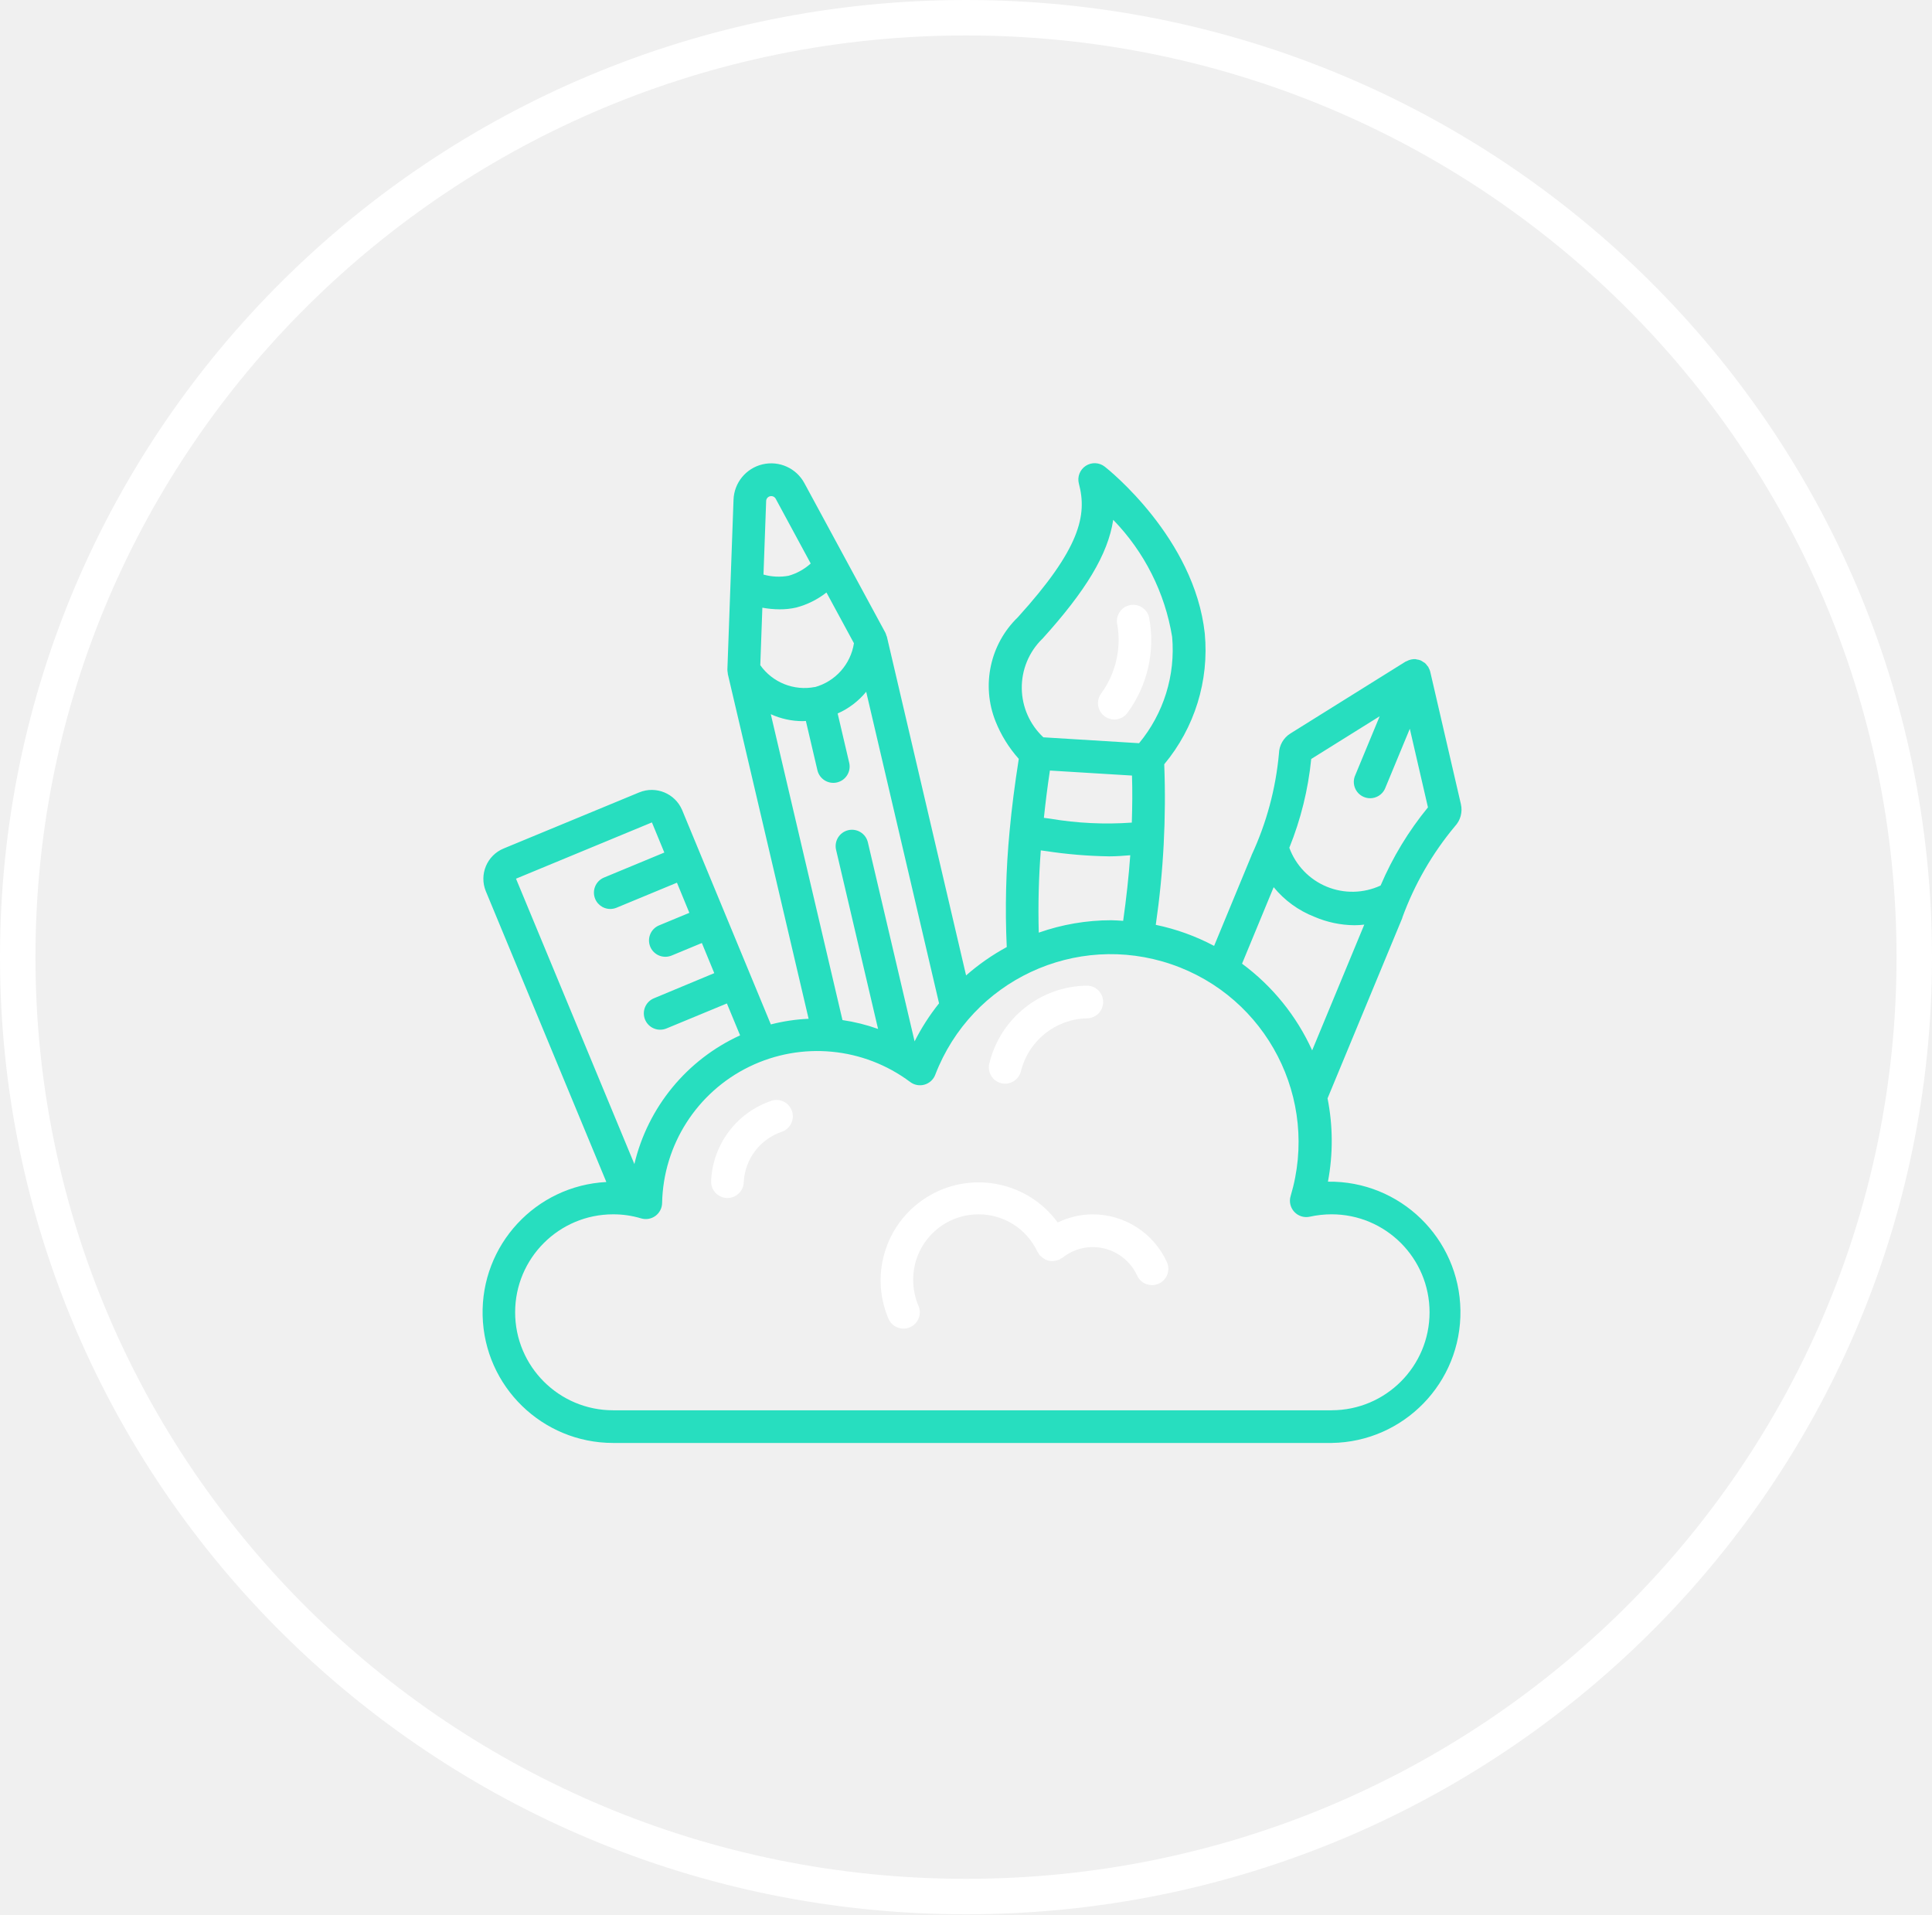
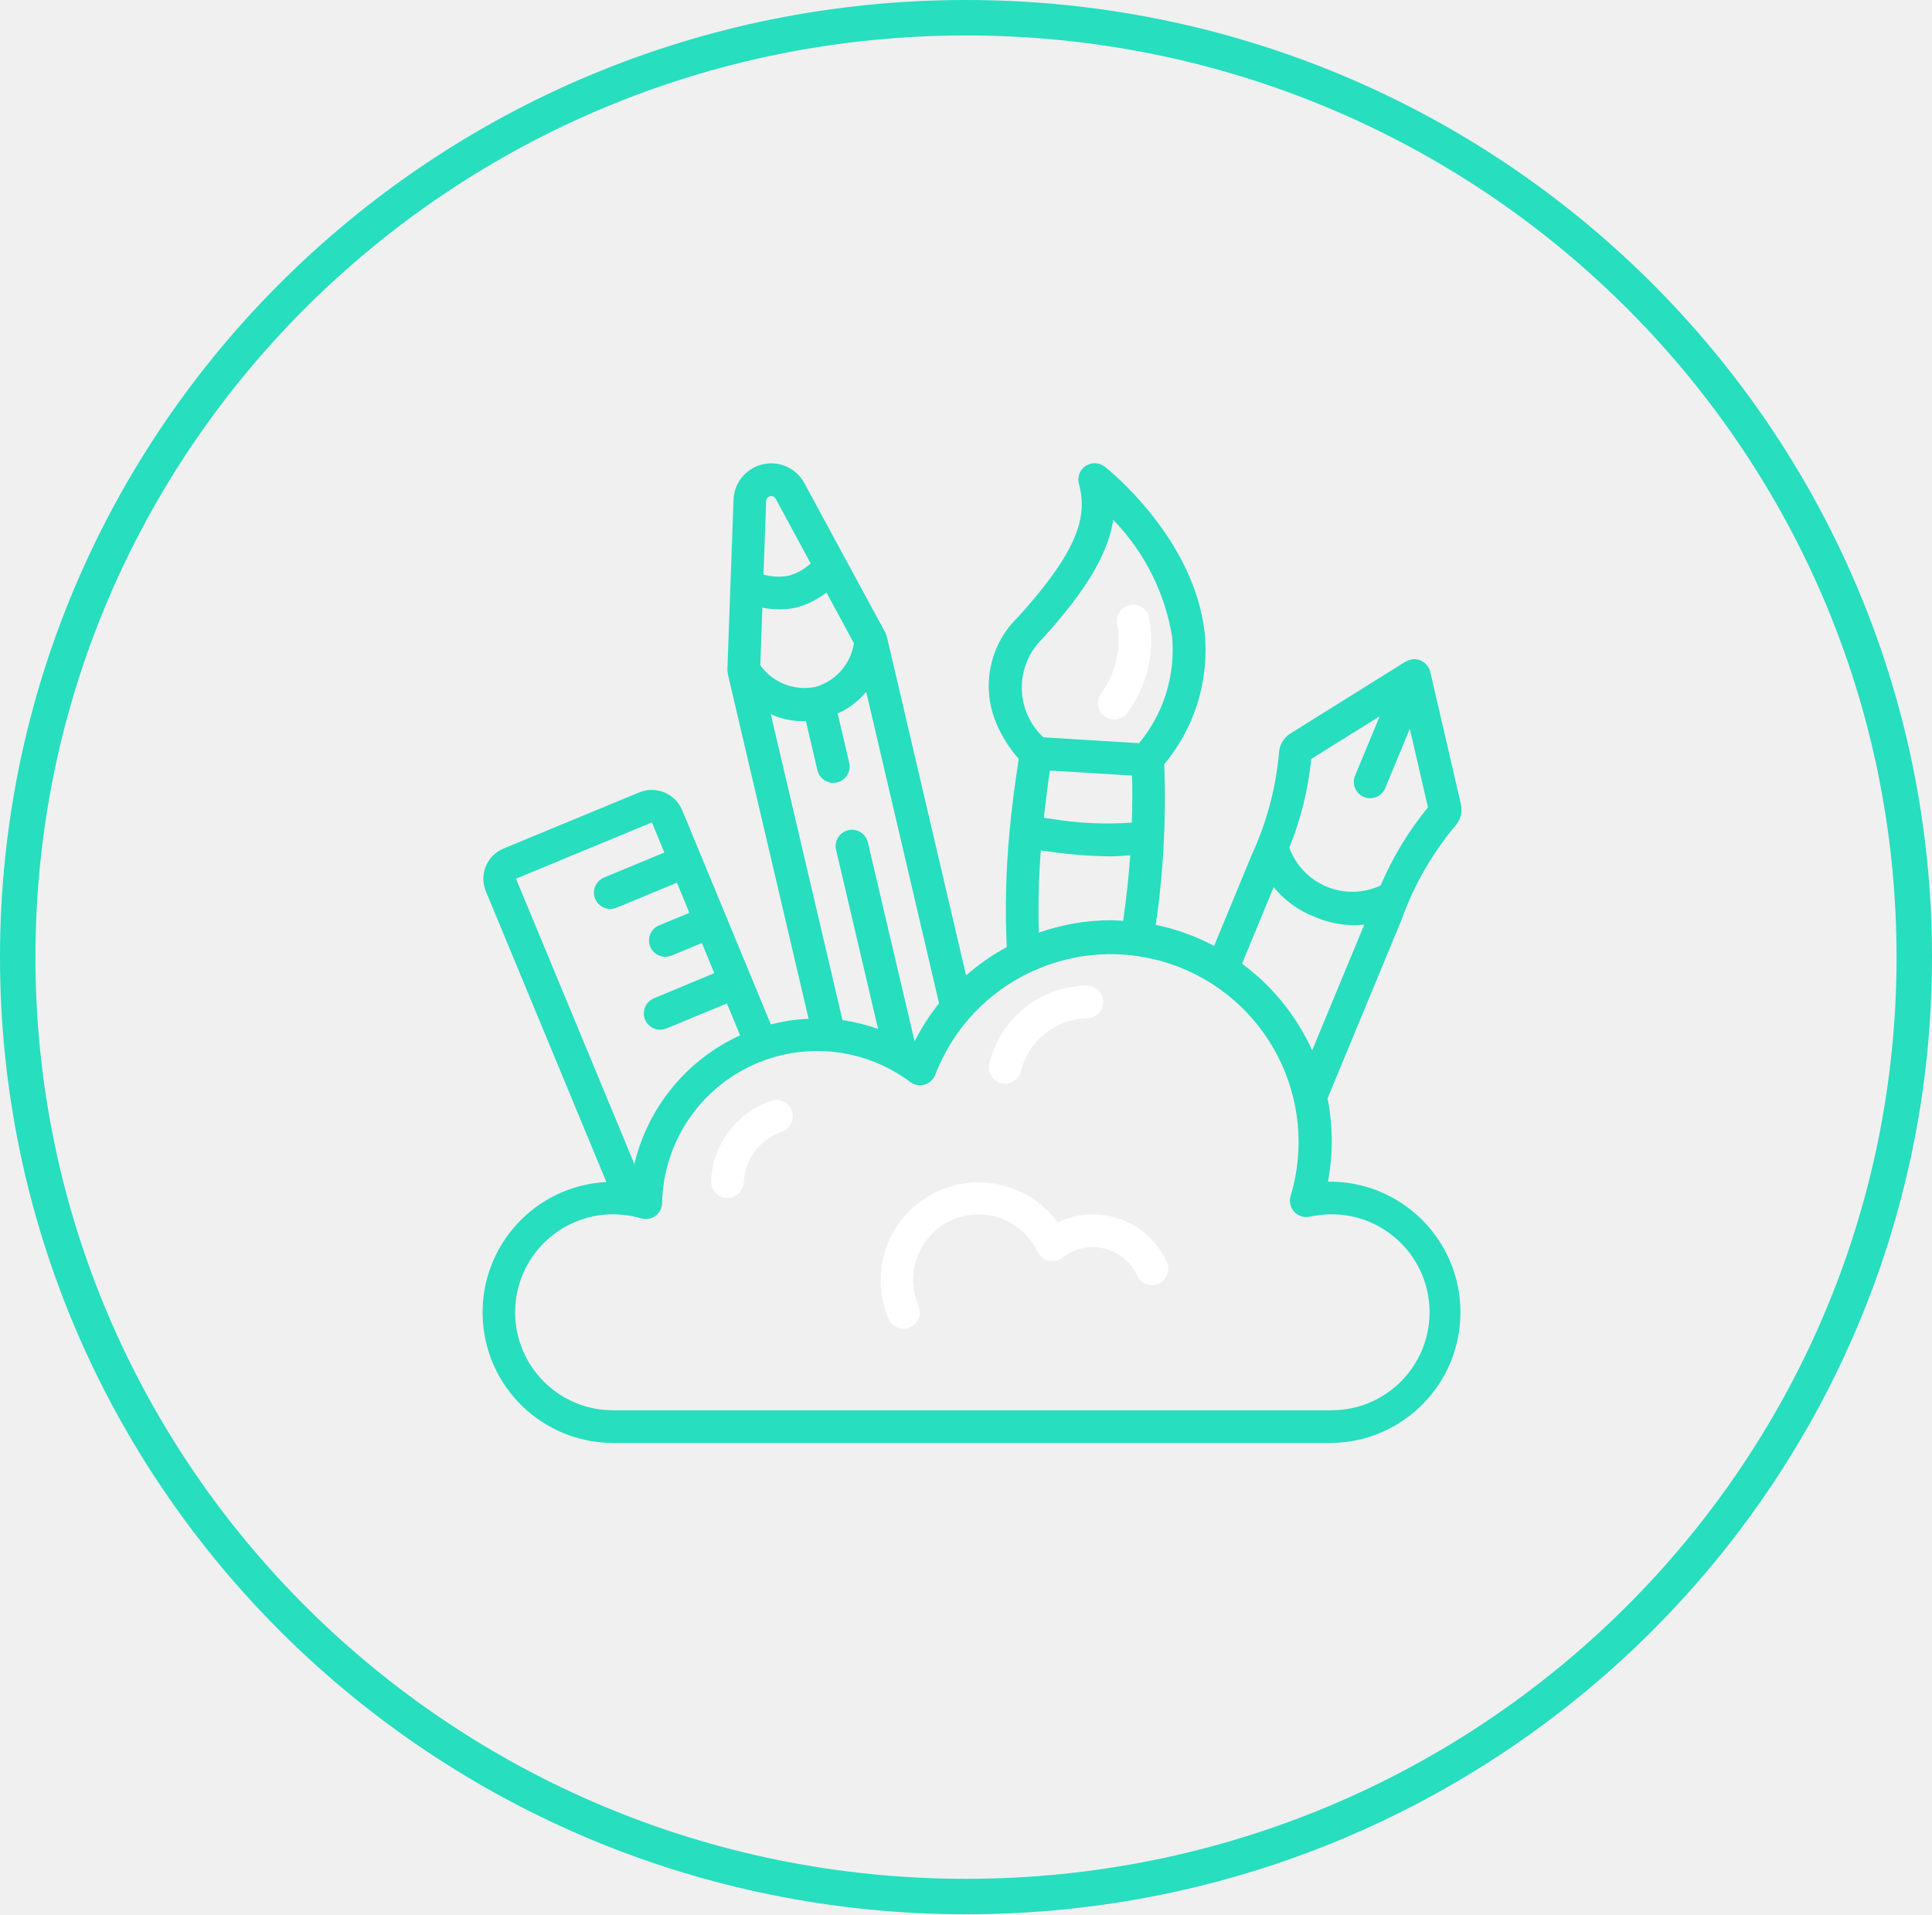
<svg xmlns="http://www.w3.org/2000/svg" width="109" height="108" viewBox="0 0 109 108">
  <g id="Group_358" data-name="Group 358" transform="translate(-614 -2420)">
-     <g id="Ellipse_48" data-name="Ellipse 48" transform="translate(614 2420)" fill="none" stroke="#fff" stroke-width="2">
+     <g id="Ellipse_48" data-name="Ellipse 48" transform="translate(614 2420)" fill="none" stroke="#27debf" stroke-width="2">
      <ellipse cx="54.5" cy="54" rx="54.5" ry="54" stroke="none" />
      <ellipse cx="54.5" cy="54" rx="53.5" ry="53" fill="none" />
    </g>
    <g id="Page-1" transform="translate(641.232 2446.13)">
      <g id="_035---Creative-Thinking" data-name="035---Creative-Thinking" transform="translate(0 0)">
        <path id="Shape" d="M47.7,40.538a12.381,12.381,0,0,0-.022-4.7l4.22-10.183a.15.15,0,0,0,0-.02,17.3,17.3,0,0,1,2.962-5.143,1.374,1.374,0,0,0,.34-1.258l-1.73-7.472a.9.9,0,0,0-.092-.223c-.007-.014-.01-.03-.018-.043s-.04-.044-.058-.068a.929.929,0,0,0-.13-.152.856.856,0,0,0-.1-.061.939.939,0,0,0-.143-.087.91.91,0,0,0-.216-.053c-.021,0-.04-.014-.061-.016a.921.921,0,0,0-.508.113c-.014.007-.03.01-.044.018h-.009l-6.505,4.06a1.375,1.375,0,0,0-.65,1.133,17.294,17.294,0,0,1-1.549,5.743v.01l-2.109,5.1a12.359,12.359,0,0,0-3.291-1.188,49.777,49.777,0,0,0,.477-9.059,10.055,10.055,0,0,0,2.287-7.382C40.17,4.238,35.318.36,35.11.2a.921.921,0,0,0-1.46.961c.474,1.782.064,3.662-3.441,7.529a5.392,5.392,0,0,0-1.263,5.875,7.152,7.152,0,0,0,1.312,2.119c-.223,1.423-.4,2.771-.519,4.084a46.139,46.139,0,0,0-.16,6.534,12.536,12.536,0,0,0-2.294,1.6L22.816,9.79c0-.019-.018-.033-.024-.051a.871.871,0,0,0-.064-.178L18.164,1.132a2.127,2.127,0,0,0-4,.936l-.346,9.577a.952.952,0,0,0,.023.205v.041L18.4,31.348a10.375,10.375,0,0,0-2.13.318L11.258,19.555a1.862,1.862,0,0,0-2.4-.985L1.189,21.743a1.848,1.848,0,0,0-1,2.407l6.8,16.407a7.366,7.366,0,0,0,.38,14.722H47.909A7.371,7.371,0,1,0,47.7,40.538ZM46.757,16.69l3.862-2.41-1.367,3.3a.922.922,0,1,0,1.7.706l1.367-3.3,1.024,4.434a18.222,18.222,0,0,0-2.672,4.41,3.789,3.789,0,0,1-5.15-2.13A18.2,18.2,0,0,0,46.757,16.69Zm-2.119,7.233a5.612,5.612,0,0,0,2.3,1.672,5.847,5.847,0,0,0,2.254.475,4.875,4.875,0,0,0,.558-.034l-2.94,7.094a12.5,12.5,0,0,0-3.956-4.891Zm-12.622-6.58,4.629.283c.029.861.018,1.75-.01,2.654a19.367,19.367,0,0,1-4.616-.223c-.116-.017-.229-.029-.345-.045.092-.868.2-1.747.34-2.669Zm-.439-7.419c2.446-2.7,3.714-4.774,4.009-6.726A12.322,12.322,0,0,1,38.91,9.8a8.255,8.255,0,0,1-1.865,6q-2.73-.166-5.4-.332a3.843,3.843,0,0,1-.071-5.546Zm-.07,11.925.267.035a26.244,26.244,0,0,0,3.587.3c.381,0,.783-.03,1.186-.062-.084,1.186-.221,2.424-.4,3.7-.228-.012-.451-.034-.679-.034a12.339,12.339,0,0,0-4.083.7,44.458,44.458,0,0,1,.116-4.651ZM24.38,32.623,21.744,21.395a.921.921,0,0,0-1.794.42l2.369,10.106a10.435,10.435,0,0,0-2.008-.5L16.267,14.164a4.366,4.366,0,0,0,1.8.392c.058,0,.12-.008.179-.011l.651,2.781a.921.921,0,1,0,1.794-.42l-.652-2.783a4.363,4.363,0,0,0,1.61-1.225l4.111,17.578A12.361,12.361,0,0,0,24.38,32.623ZM18.751,12.63A3.059,3.059,0,0,1,15.674,11.4l.117-3.245a5.422,5.422,0,0,0,.972.092,4.105,4.105,0,0,0,.936-.1,4.693,4.693,0,0,0,1.708-.849l1.551,2.863a3.056,3.056,0,0,1-2.208,2.476ZM16.227,1.867a.287.287,0,0,1,.317.142l1.975,3.653a3.144,3.144,0,0,1-1.244.691,3.132,3.132,0,0,1-1.42-.067l.15-4.151A.286.286,0,0,1,16.227,1.867ZM9.56,20.269l.7,1.7L6.855,23.381a.921.921,0,0,0,.355,1.771.935.935,0,0,0,.353-.07l3.409-1.412.7,1.7-1.705.707a.921.921,0,0,0,.354,1.773.937.937,0,0,0,.352-.07l1.705-.707.7,1.7L9.675,30.191a.921.921,0,0,0,.354,1.773.933.933,0,0,0,.352-.07l3.409-1.411.745,1.8a10.7,10.7,0,0,0-5.965,7.261l-6.678-16.1Zm38.35,33.167H7.371a5.528,5.528,0,1,1,0-11.056,5.427,5.427,0,0,1,1.576.228.921.921,0,0,0,1.188-.865,8.752,8.752,0,0,1,14-6.826.921.921,0,0,0,1.412-.415,10.6,10.6,0,0,1,20.05,6.84.921.921,0,0,0,1.078,1.172,5.752,5.752,0,0,1,1.23-.135,5.528,5.528,0,0,1,0,11.056Z" transform="translate(-0.012 0)" fill="#27debf" />
        <path id="Shape-2" data-name="Shape" d="M38.607,15.145a.921.921,0,0,0,.737-.364,6.91,6.91,0,0,0,1.225-5.425.921.921,0,1,0-1.78.474,5.118,5.118,0,0,1-.914,3.838.921.921,0,0,0,.737,1.474Z" transform="translate(-2.977 -0.68)" fill="#fff" />
        <path id="Shape-3" data-name="Shape" d="M36.348,45.846a4.529,4.529,0,0,0-1.976.461,5.528,5.528,0,0,0-9.549,5.427.921.921,0,0,0,.848.56.911.911,0,0,0,.361-.074.921.921,0,0,0,.486-1.209,3.753,3.753,0,0,1-.3-1.48A3.685,3.685,0,0,1,29.9,45.846a3.648,3.648,0,0,1,3.331,2.119,1,1,0,0,0,.064.087.936.936,0,0,0,.049.092c.017.02.041.029.059.049a1.294,1.294,0,0,0,.29.212.917.917,0,0,0,.166.052.847.847,0,0,0,.173.027,1.132,1.132,0,0,0,.352-.059.7.7,0,0,0,.073-.018.835.835,0,0,0,.086-.064.957.957,0,0,0,.1-.05,2.717,2.717,0,0,1,1.71-.6A2.764,2.764,0,0,1,38.854,49.3a.921.921,0,1,0,1.677-.765A4.607,4.607,0,0,0,36.348,45.846Z" transform="translate(-1.93 -3.465)" fill="#fff" />
        <path id="Shape-4" data-name="Shape" d="M17.394,39.047A5,5,0,0,0,14,43.606a.921.921,0,1,0,1.843,0,3.167,3.167,0,0,1,2.139-2.813.923.923,0,0,0-.588-1.75Z" transform="translate(-1.113 -3.068)" fill="#fff" />
        <path id="Shape-5" data-name="Shape" d="M31.7,37.5a.9.9,0,0,0,.224.028.921.921,0,0,0,.893-.7,3.93,3.93,0,0,1,3.718-2.988.921.921,0,0,0,0-1.843,5.739,5.739,0,0,0-5.5,4.383A.921.921,0,0,0,31.7,37.5Z" transform="translate(-2.45 -2.518)" fill="#fff" />
      </g>
    </g>
  </g>
</svg>
